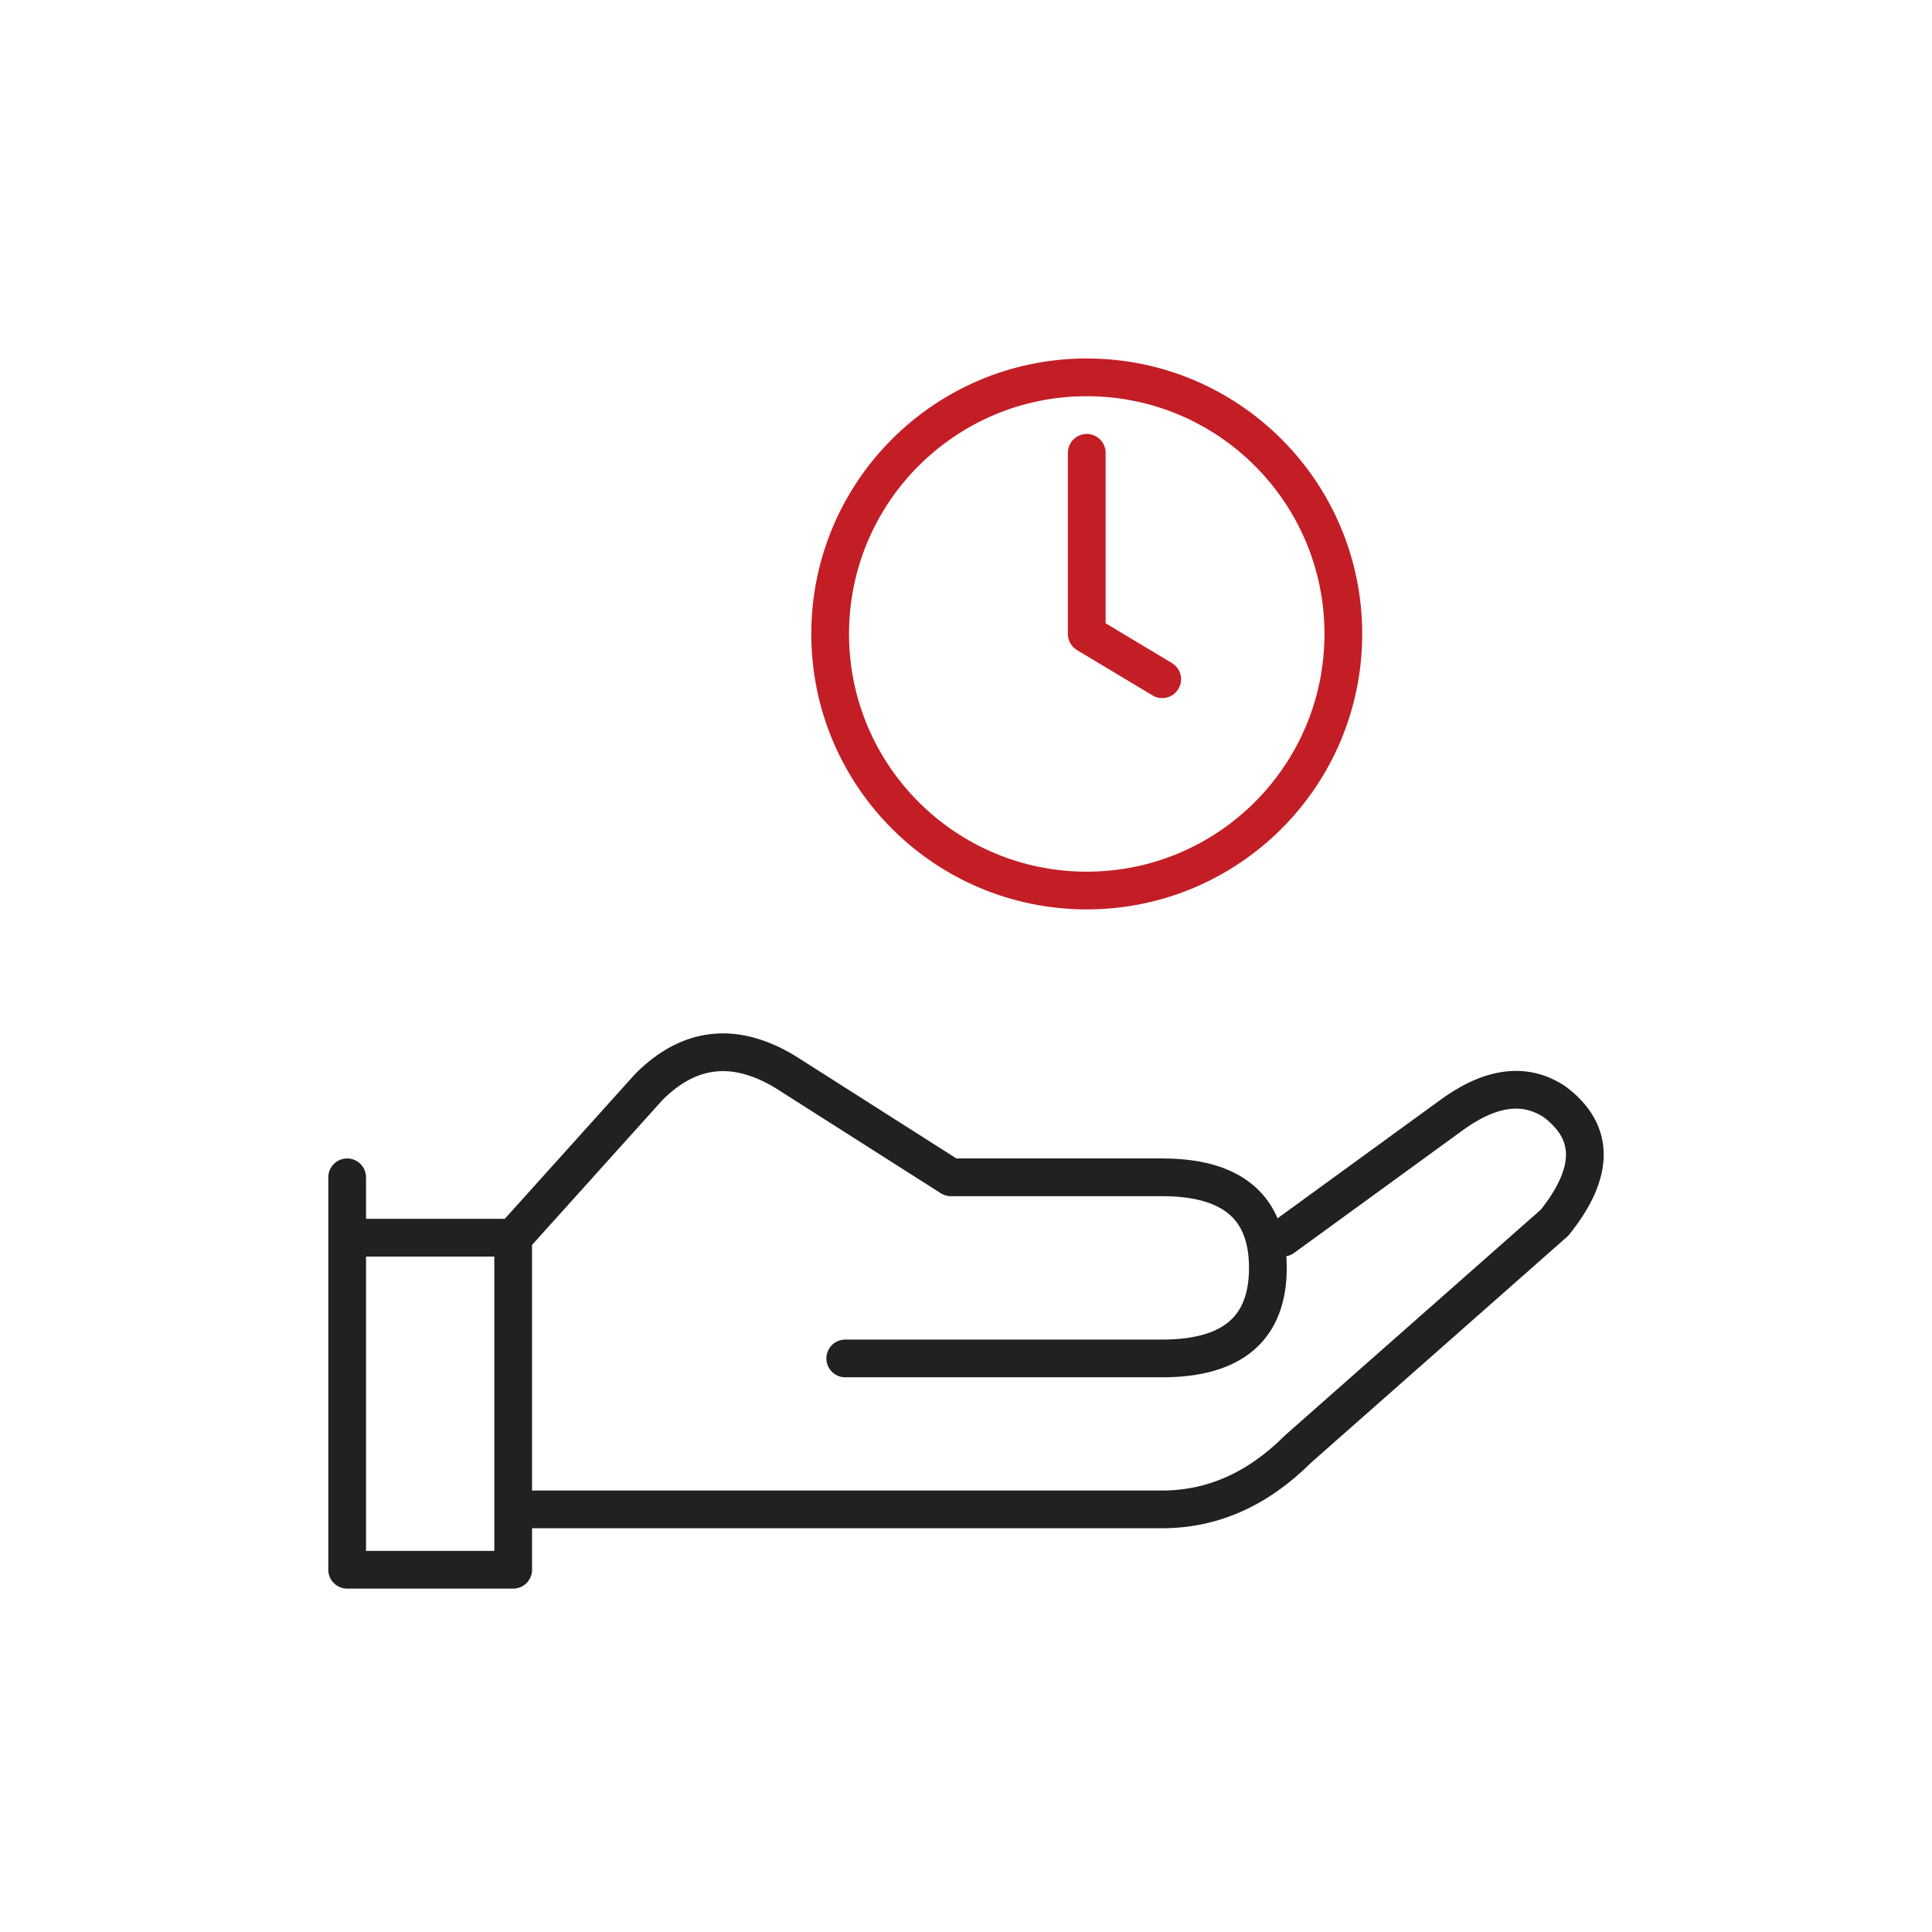
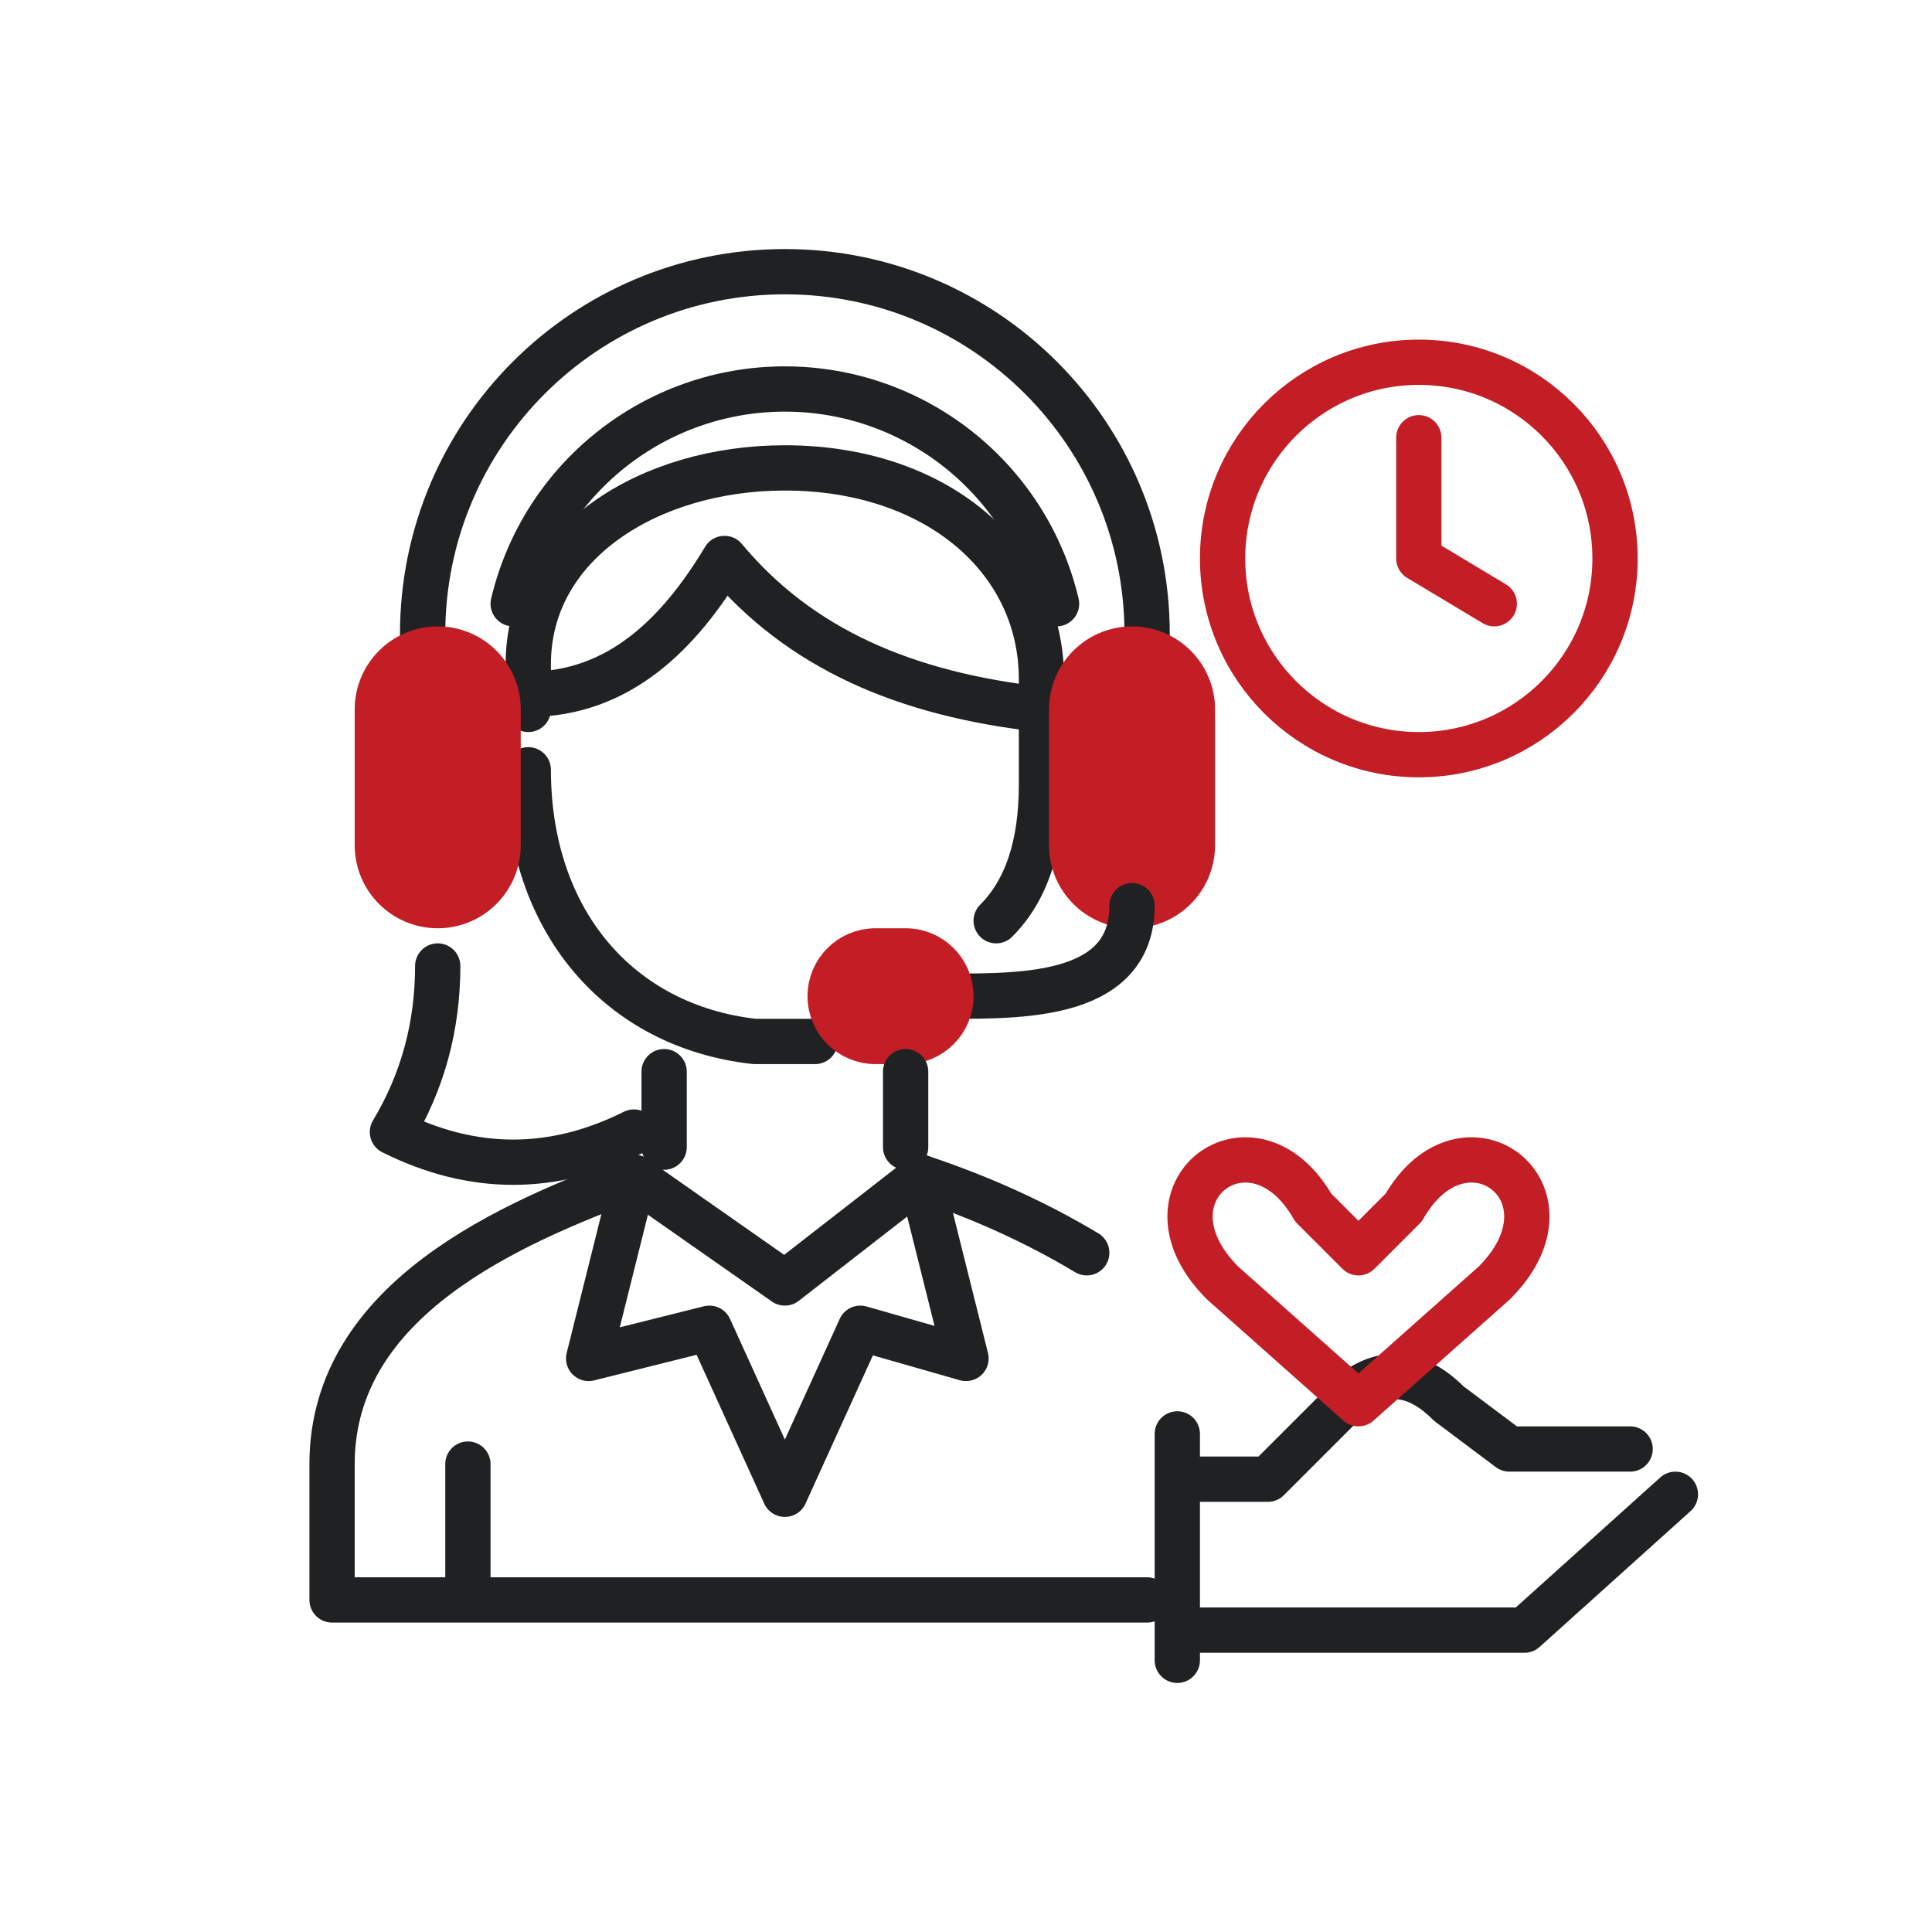
<svg xmlns="http://www.w3.org/2000/svg" width="1024" height="1024" viewBox="0 0 128 128" fill="none">
-   <g stroke="#202123" stroke-width="2.5" stroke-linecap="round" stroke-linejoin="round">
-     <path d="M23 82 H34 L43 72 Q47 68 52 71 L63 78 H77 Q84 78 84 84 Q84 90 77 90 H56 M34 100 H77 Q82 100 86 96 L103 81 Q107 76 103 73 Q100 71 96 74 L85 82 M23 78 V104 H34 V82" />
+   <g stroke="#202123" stroke-width="3" stroke-linecap="round" stroke-linejoin="round">
+     <path d="M35 47 V44 C35 36 43 31 52 31 C62 31 69 37 69 45 V52 C69 56 68 59 66 61 M54 69 H50 C41 68 35 61 35 51" />
+     <path d="M35 46 C41 46 45 42 48 37 C53 43 60 46 69 47" />
+     <path d="M29 64 Q29 70 26 75 Q34 79 42 75" />
+     <path d="M28 43 V42 A24 24 0 0 1 76 42 V43 M34 40 A18.5 18.5 0 0 1 70 40" />
    <g stroke="#C31E25">
-       <circle cx="72" cy="42" r="17" />
-       <path d="M72 30 V42 L77 45" />
+       <rect x="25" y="43" width="8" height="17" rx="4" fill="#C31E25" />
+       <rect x="71" y="43" width="8" height="17" rx="4" fill="#C31E25" />
+     </g>
+     <path d="M75 60 C75 66 68 66 63 66" />
+     <g stroke="#C31E25">
+       <rect x="55" y="63" width="8" height="6" rx="3" fill="#C31E25" />
+     </g>
+     <path d="M22 106 V97 C22 86 34 81 42 78 L52 85 L61 78 Q67 80 72 83 M22 106 H76 M31 97 V105 M44 71 V76 M60 71 V76" />
+     <path d="M42 78 L39 90 L47 88 L52 99 L57 88 L64 90 L61 78" />
+     <g stroke="#C31E25">
+       <circle cx="94" cy="37" r="13" />
+       <path d="M94 29 V37 L99 40" />
+     </g>
+     <path d="M78 98 H84 L90 92 Q93 90 96 93 L100 96 H108 M78 108 H101 L111 99 M78 95 V110" />
+     <g stroke="#C31E25">
+       <path d="M87 80 C83 73 75 79 81 85 L90 93 L99 85 C105 79 97 73 93 80 L90 83 Z" />
    </g>
  </g>
</svg>
